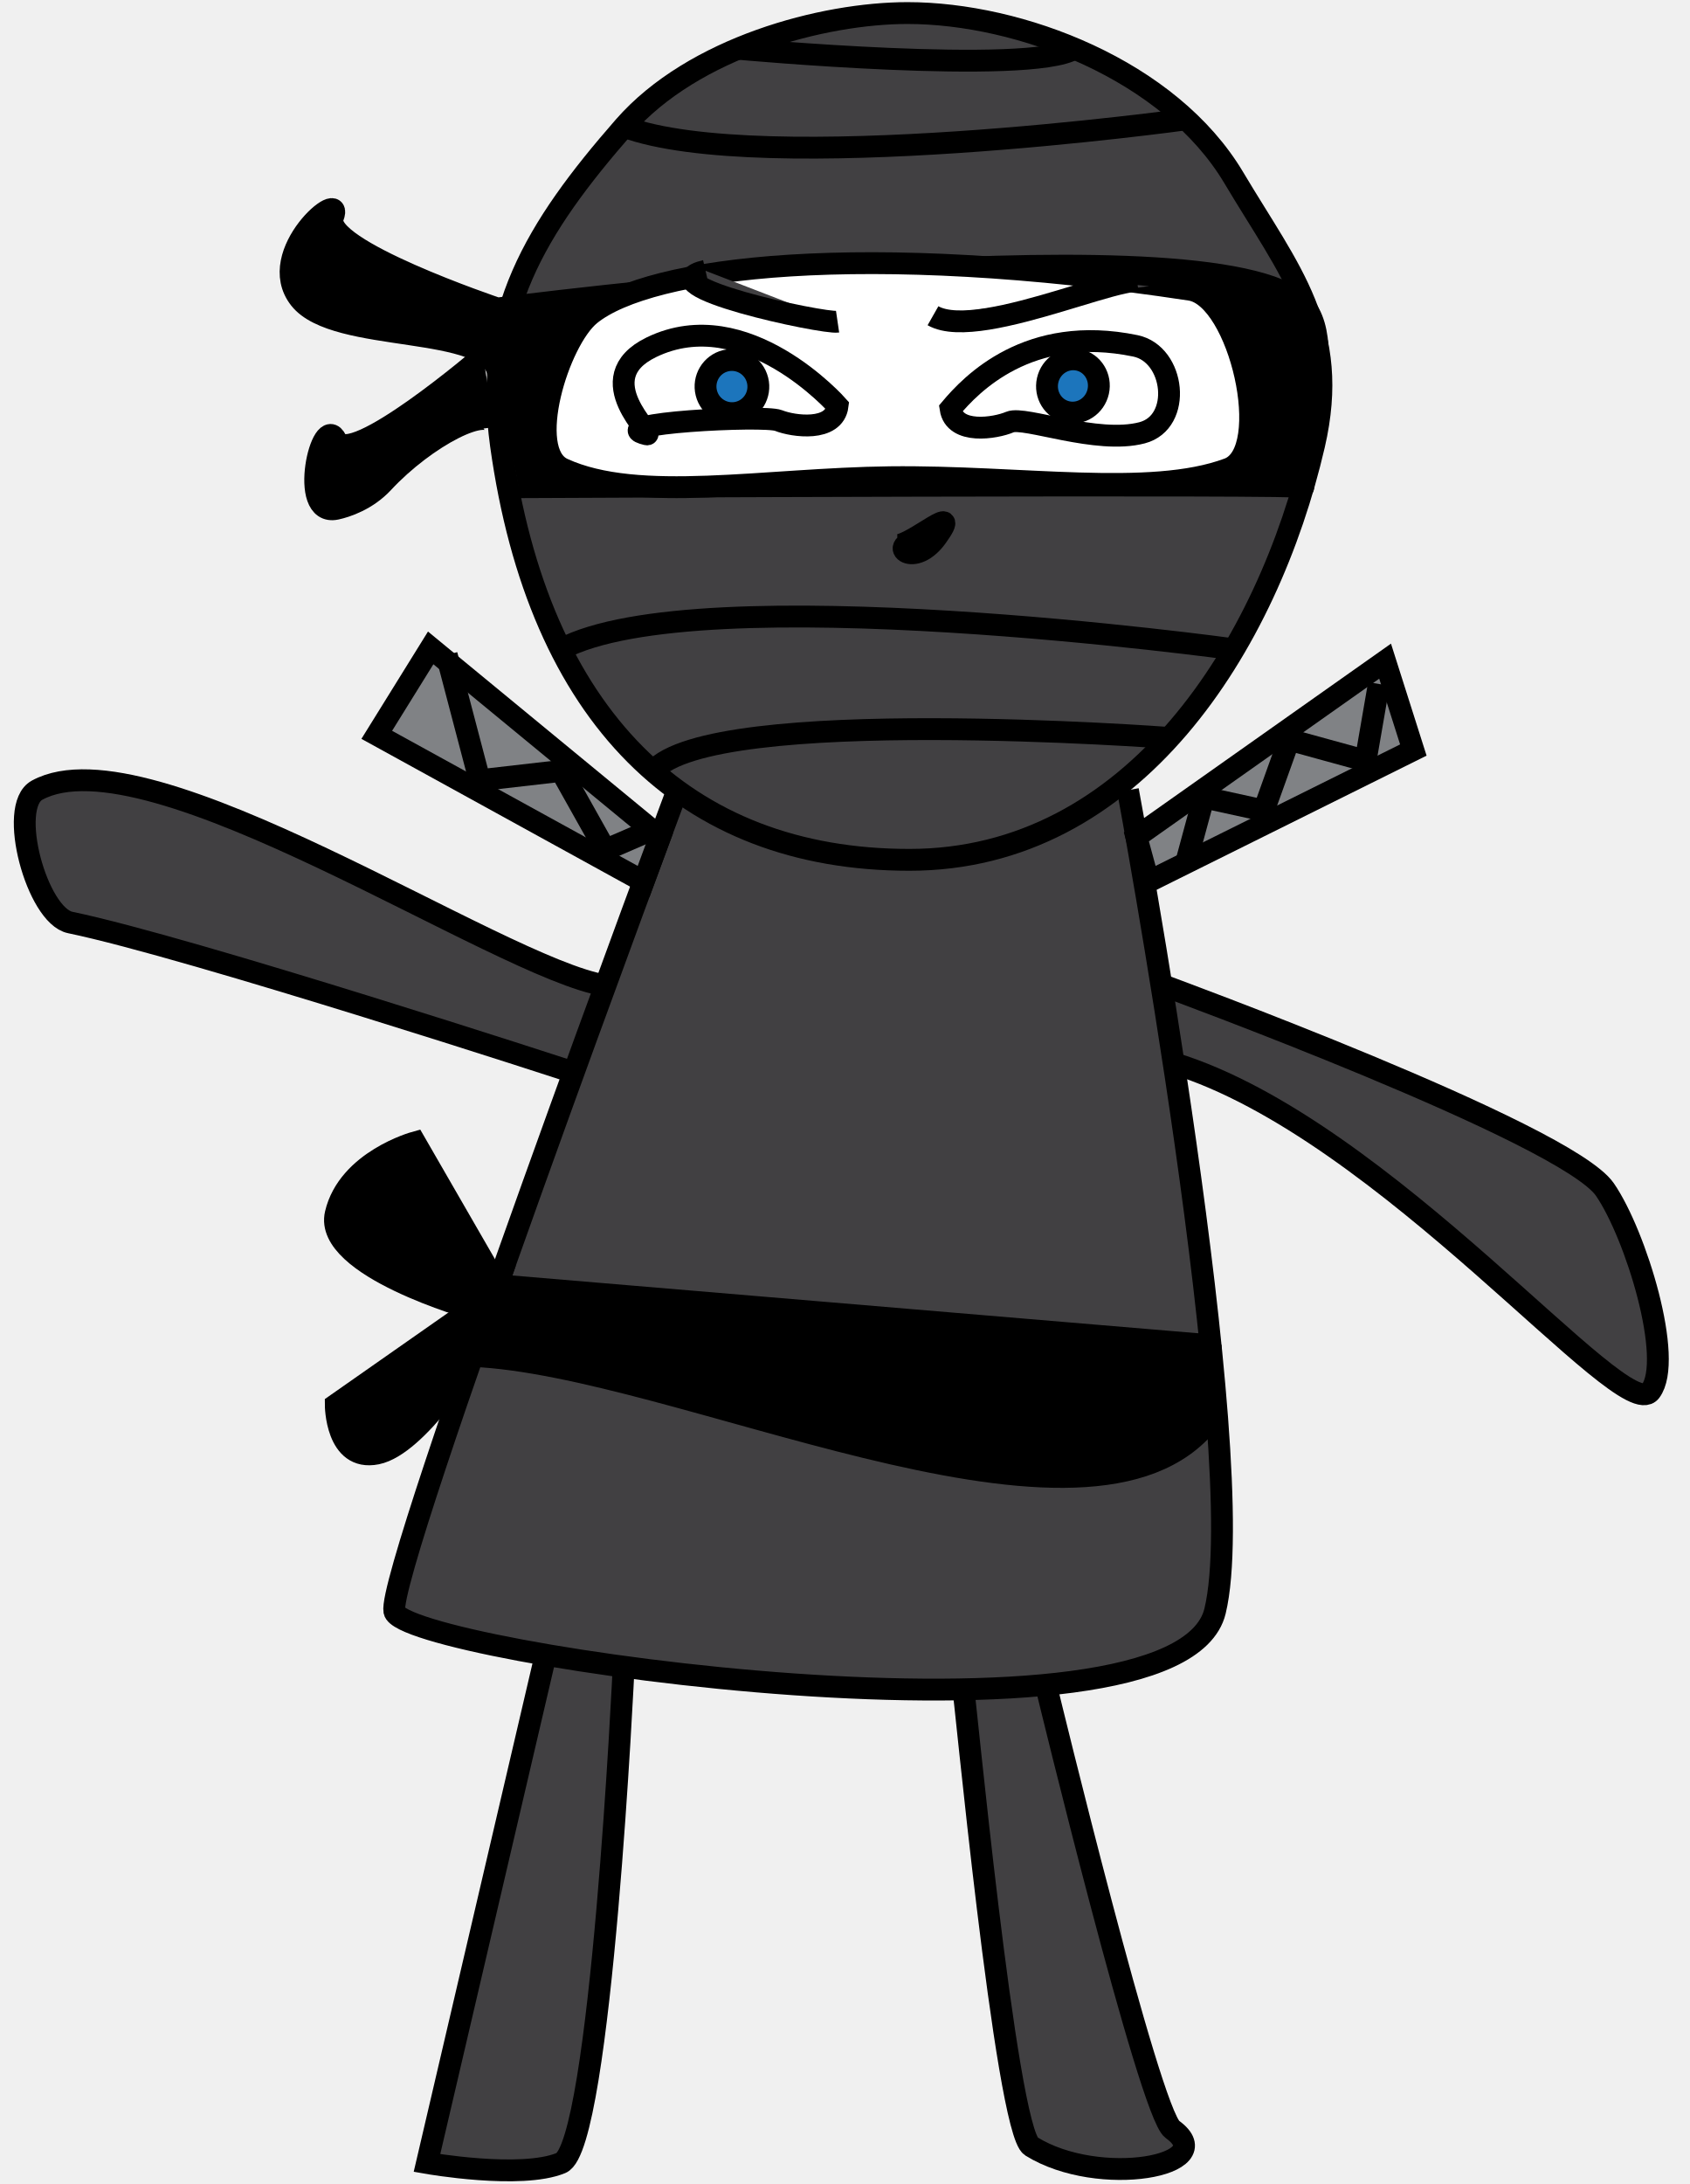
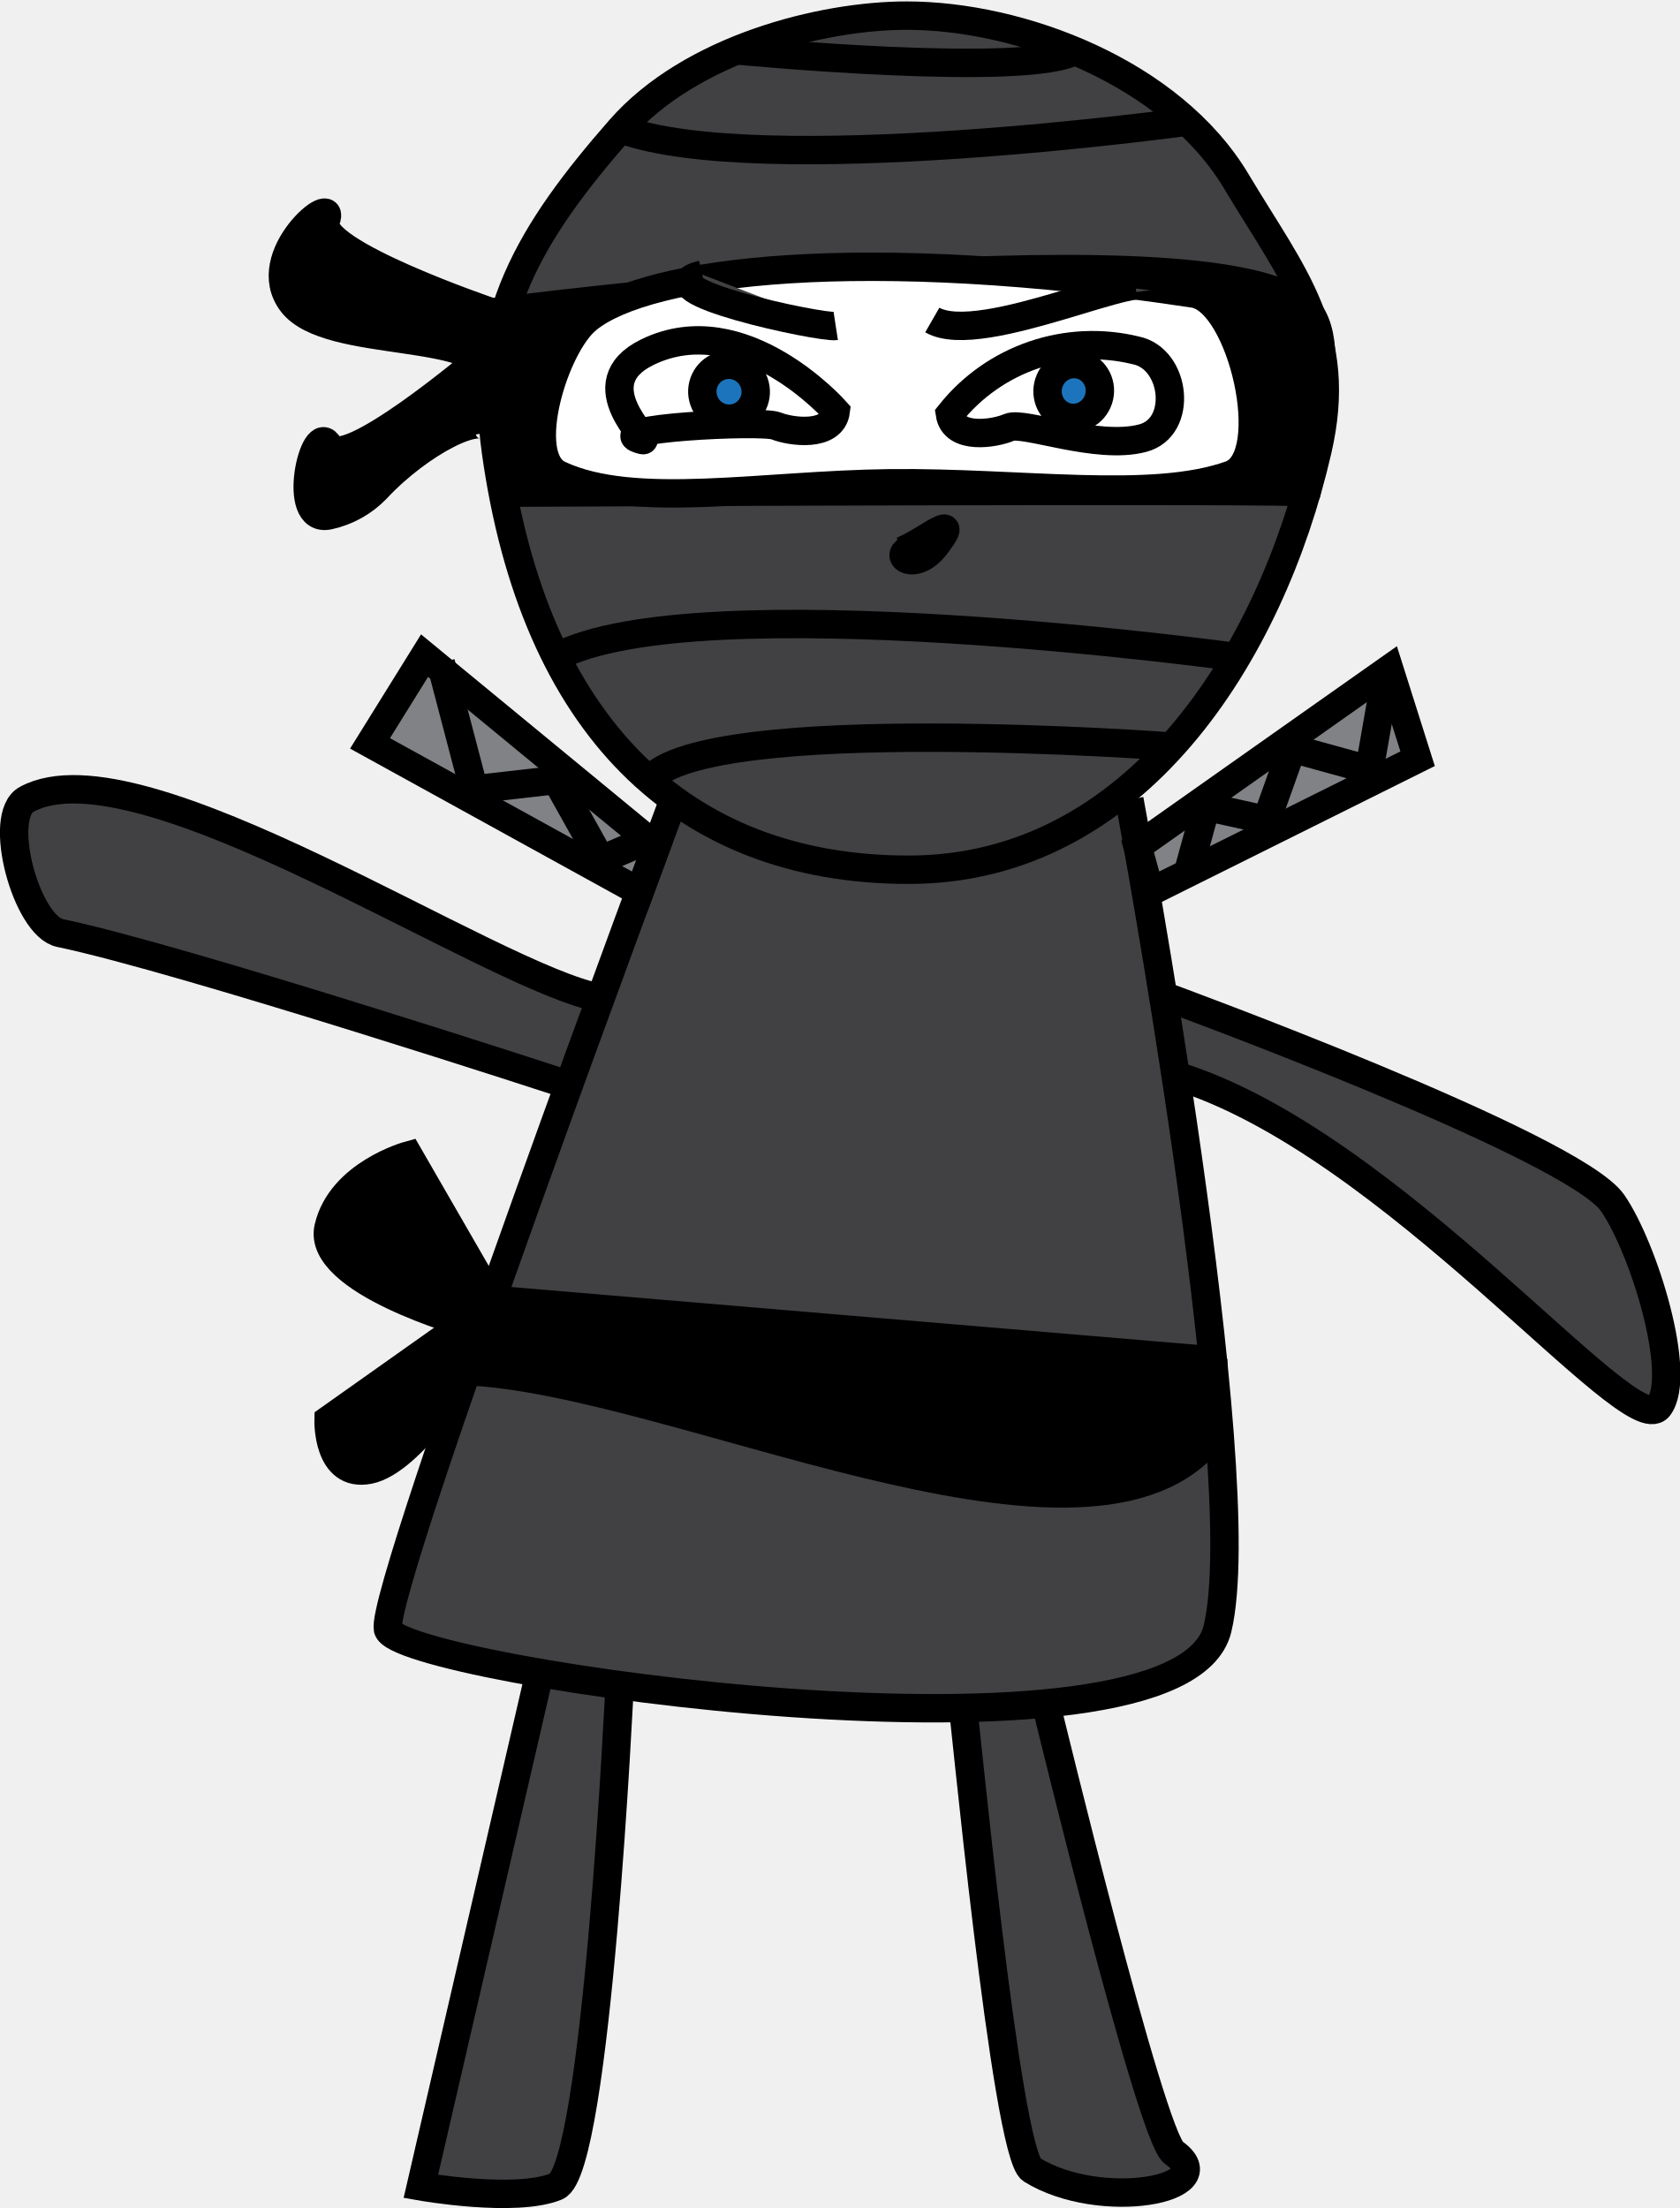
- <svg xmlns="http://www.w3.org/2000/svg" version="1.1" id="Layer_1" x="0px" y="0px" width="77.379px" height="100px" viewBox="0 0 77.379 100" style="enable-background:new 0 0 77.379 100;" xml:space="preserve">
-   <path style="fill:#414042;stroke:#000000;stroke-miterlimit:10;" d="M53.189,45.089c0,0,18.53,6.787,20.313,9.376  c1.42,2.062,3.172,7.792,2.09,9.24c-1.23,1.646-12.087-12.016-21.839-15.022" />
-   <path style="fill:#414042;stroke:#000000;stroke-miterlimit:10;" d="M26.272,49.105c0,0-17.545-5.726-23.054-6.866  c-1.528-0.316-2.89-5.311-1.52-6.058c5.129-2.797,21.114,8.147,26.025,8.943" />
-   <path style="fill:#414042;stroke:#000000;stroke-miterlimit:10;" d="M44.119,77.364c0-0.528,1.944,20.184,3.112,20.911  c3.11,1.934,8.759,0.872,6.461-0.776c-1.043-0.745-5.74-20.134-5.74-20.134" />
-   <path style="fill:#414042;stroke:#000000;stroke-miterlimit:10;" d="M24.992,75.768l-5.437,23.27c0,0,4.302,0.76,6.14,0  c1.838-0.76,2.867-22.721,2.867-22.721" />
-   <path style="fill:#414042;stroke:#000000;stroke-miterlimit:10;" d="M31.024,36.182c0,0-13.318,35.691-12.963,37.591  c0.354,1.899,35.876,7.028,37.585,0c1.71-7.028-3.988-37.591-3.988-37.591" />
-   <path style="fill:#414042;stroke:#000000;stroke-miterlimit:10;" d="M60.185,20.374c-2.117,9.154-8.25,18.996-18.535,18.996  c-10.284,0-16.979-6.554-18.707-18.996c-0.83-5.985,1.569-9.919,5.636-14.572c3.185-3.643,9.129-5.204,12.985-5.204  c5.143,0,12.007,2.603,14.946,7.546C59.055,12.422,61.413,15.071,60.185,20.374z" />
-   <path style="stroke:#000000;stroke-miterlimit:10;" d="M22.813,17.11c-0.317-2.334-7.437-1.338-9.083-3.428  c-1.646-2.09,2.09-5.192,1.52-3.735c-0.57,1.457,7.529,4.179,7.529,4.179s31.614-4.149,36.667-0.38  c2.313,1.726-0.594,8.738,0.231,8.562c0.826-0.176-35.934,0-35.934,0" />
-   <path style="fill:#FFFFFF;stroke:#000000;stroke-miterlimit:10;" d="M56.256,21.467c-3.586,1.334-9.516,0.316-15.49,0.384  c-5.764,0.067-11.524,1.204-14.985-0.384c-1.768-0.811-0.214-5.87,1.25-7.061c2.717-2.208,12.559-3.406,27.476-1.139  C56.765,13.611,58.396,20.67,56.256,21.467z" />
-   <path style="fill:none;stroke:#000000;stroke-miterlimit:10;" d="M54.319,5.464c0,0-19.396,2.68-25.74,0.338" />
-   <path style="fill:none;stroke:#000000;stroke-miterlimit:10;" d="M53.531,33.787c0,0-20.95-1.576-23.608,1.511" />
-   <path style="fill:none;stroke:#000000;stroke-miterlimit:10;" d="M56.497,29.729c0,0-24.472-3.375-30.802,0" />
-   <path style="fill:none;stroke:#000000;stroke-miterlimit:10;" d="M33.801,2.233c0,0,13.353,1.227,15.406,0" />
-   <g>
-     <path style="fill:none;stroke:#000000;stroke-miterlimit:10;" d="M38.36,18.582c0,0-4.212-4.776-8.529-2.681   c-2.957,1.435,0.244,4.095-0.216,3.986c-2.09-0.499,5.368-0.9,6.041-0.632C36.328,19.525,38.206,19.785,38.36,18.582z" />
-     <ellipse transform="matrix(0.9703 -0.2418 0.2418 0.9703 -3.2853 8.6319)" style="fill:#1C75BC;stroke:#000000;stroke-miterlimit:10;" cx="33.523" cy="17.7" rx="1.209" ry="1.218" />
-   </g>
-   <g>
-     <path style="fill:none;stroke:#000000;stroke-miterlimit:10;" d="M43.535,18.713c0.938-1.115,3.563-3.89,8.465-2.877   c1.815,0.376,2.164,3.492,0.307,3.98c-2.076,0.547-5.387-0.775-6.053-0.492C45.588,19.609,43.715,19.913,43.535,18.713z" />
-     <ellipse transform="matrix(-0.9758 -0.2188 0.2188 -0.9758 93.2227 45.669)" style="fill:#1C75BC;stroke:#000000;stroke-miterlimit:10;" cx="49.14" cy="17.673" rx="1.186" ry="1.222" />
-   </g>
-   <path style="stroke:#000000;stroke-miterlimit:10;" d="M22.125,16.303c0,0-6.083,5.208-6.729,3.85c-0.647-1.358-1.791,3.525,0,3.145  c0.46-0.098,1.41-0.41,2.147-1.203c1.949-2.1,4.962-3.665,5.099-2.535" />
-   <path style="fill:none;stroke:#000000;stroke-miterlimit:10;" d="M21.645,28.979" />
-   <path style="fill:none;stroke:#000000;stroke-miterlimit:10;" d="M29.842,39.37" />
-   <path style="fill:none;stroke:#000000;stroke-miterlimit:10;" d="M28.579,41.29" />
-   <path style="fill:none;stroke:#000000;stroke-miterlimit:10;" d="M52.044,38.317" />
-   <path style="fill:none;stroke:#000000;stroke-miterlimit:10;" d="M52.602,40.963" />
-   <polygon style="fill:#808285;stroke:#000000;stroke-miterlimit:10;" points="30.231,38.317 19.725,29.666 17.255,33.646   29.474,40.366 " />
-   <polygon style="fill:#808285;stroke:#000000;stroke-miterlimit:10;" points="52.044,38.317 60.521,32.331 63.436,30.273   64.729,34.342 52.602,40.366 " />
-   <polyline style="fill:none;stroke:#000000;stroke-miterlimit:10;" points="20.458,29.987 21.966,35.726 25.695,35.298   27.724,38.916 29.842,38 " />
-   <polyline style="fill:none;stroke:#000000;stroke-miterlimit:10;" points="54.319,39.513 55.132,36.511 57.879,37.111   59.041,33.871 62.542,34.833 63.15,31.317 " />
-   <path style="stroke:#000000;stroke-miterlimit:10;" d="M55.444,61.597l-32.665-2.752c0,0-1.991,3.203-1.135,3.24  c9.308,0.397,27.609,9.665,33.437,3.336C55.607,64.85,55.444,61.597,55.444,61.597" />
-   <path style="stroke:#000000;stroke-miterlimit:10;" d="M21.645,62.085c0,0-2.509,4.09-4.389,4.47  c-1.879,0.379-1.879-2.235-1.879-2.235l7.267-5.087L21.645,62.085z" />
-   <path style="stroke:#000000;stroke-miterlimit:10;" d="M22.779,58.845l-3.771-6.538c0,0-3.062,0.838-3.633,3.269  c-0.57,2.43,6.269,4.355,6.269,4.355" />
-   <path style="fill:#414042;stroke:#000000;stroke-miterlimit:10;" d="M38.36,14.73c-0.663,0.097-8.93-1.662-6.047-2.331" />
-   <path style="fill:#414042;stroke:#000000;stroke-miterlimit:10;" d="M42.73,14.457c2.236,1.271,10.014-2.637,9.872-1.353" />
-   <path style="fill:#434345;stroke:#000000;stroke-miterlimit:10;" d="M42.904,24.771c-2.46-0.231-1.455,1.218-0.333,0.19  c0.111-0.102,0.223-0.227,0.333-0.38c1.223-1.709-1.102,0.374-1.808,0.376" />
+ <svg xmlns="http://www.w3.org/2000/svg" id="Layer_1" data-name="Layer 1" width="59.13" height="77.76" viewBox="0 0 59.13 77.76">
+   <defs>
+     <style>.cls-1{fill:#414042;}.cls-1,.cls-2,.cls-3,.cls-4,.cls-5,.cls-6,.cls-7{stroke:#000;stroke-miterlimit:10;}.cls-3{fill:#fff;}.cls-4{fill:none;}.cls-5{fill:#1c75bc;}.cls-6{fill:#808285;}.cls-7{fill:#434345;}</style>
+   </defs>
+   <path class="cls-1" d="M41,35.08s14.4,5.27,15.79,7.29c1.1,1.6,2.47,6.06,1.62,7.18-1,1.28-9.39-9.34-17-11.67" />
+   <path class="cls-1" d="M20,38.2S6.4,33.75,2.12,32.86C0.93,32.62-.13,28.73.94,28.15c4-2.17,16.41,6.33,20.23,7" />
+   <path class="cls-1" d="M33.91,60.16c0-.41,1.51,15.69,2.42,16.25,2.42,1.5,6.81.68,5-.6-0.81-.58-4.46-15.65-4.46-15.65" />
+   <path class="cls-1" d="M19,58.92L14.82,77s3.34,0.59,4.77,0,2.23-17.66,2.23-17.66" />
+   <path class="cls-1" d="M23.73,28.15S13.38,55.89,13.66,57.37s27.88,5.46,29.21,0-3.1-29.21-3.1-29.21" />
+   <path class="cls-1" d="M46.39,15.87C44.75,23,40,30.63,32,30.63s-13.2-5.09-14.54-14.76c-0.65-4.65,1.22-7.71,4.38-11.32,2.48-2.83,7.09-4,10.09-4,4,0,9.33,2,11.62,5.86C45.51,9.69,47.35,11.75,46.39,15.87Z" />
+   <path class="cls-2" d="M17.35,13.33c-0.25-1.81-5.78-1-7.06-2.66s1.62-4,1.18-2.9S17.32,11,17.32,11s24.57-3.22,28.5-.3c1.8,1.34-.46,6.79.18,6.65s-27.93,0-27.93,0" />
+   <path class="cls-3" d="M43.34,16.72c-2.79,1-7.4.25-12,.3-4.48.05-9,.94-11.65-0.3-1.37-.63-0.17-4.56,1-5.49,2.11-1.72,9.76-2.65,21.35-.89C43.73,10.61,45,16.1,43.34,16.72Z" />
+   <path class="cls-4" d="M41.83,4.28s-15.07,2.08-20,.26" />
+   <path class="cls-4" d="M41.22,26.29s-16.28-1.22-18.35,1.17" />
+   <path class="cls-4" d="M43.53,23.14s-19-2.62-23.94,0" />
+   <path class="cls-4" d="M25.89,1.77s10.38,1,12,0" />
+   <path class="cls-4" d="M29.43,14.48s-3.27-3.71-6.63-2.08c-2.3,1.12.19,3.18-.17,3.1C21,15.1,26.81,14.79,27.33,15S29.31,15.41,29.43,14.48Z" />
+   <ellipse class="cls-5" cx="25.67" cy="13.79" rx="0.94" ry="0.95" transform="translate(-2.57 6.62) rotate(-13.99)" />
+   <path class="cls-4" d="M33.45,14.58A6.42,6.42,0,0,1,40,12.34c1.41,0.29,1.68,2.71.24,3.09-1.61.43-4.19-.6-4.7-0.38S33.59,15.51,33.45,14.58Z" />
+   <ellipse class="cls-5" cx="37.81" cy="13.77" rx="0.95" ry="0.92" transform="translate(16.1 47.65) rotate(-77.36)" />
+   <path class="cls-2" d="M16.81,12.71s-4.73,4-5.23,3-1.39,2.74,0,2.44a3.3,3.3,0,0,0,1.67-.93c1.51-1.63,3.86-2.85,4-2" />
+   <polygon class="cls-6" points="23.11 29.81 14.95 23.09 13.03 26.18 22.52 31.41 23.11 29.81" />
+   <polygon class="cls-6" points="40.06 29.81 46.65 25.16 48.92 23.56 49.92 26.72 40.5 31.41 40.06 29.81" />
+   <polyline class="cls-4" points="15.52 23.34 16.69 27.8 19.59 27.47 21.16 30.28 22.81 29.57" />
+   <polyline class="cls-4" points="41.83 30.74 42.47 28.41 44.6 28.88 45.5 26.36 48.22 27.11 48.7 24.37" />
+   <path class="cls-2" d="M42.71,47.91L17.32,45.77s-1.55,2.49-.88,2.52c7.23,0.31,21.46,7.51,26,2.59,0.41-.44.28-3,0.28-3" />
+   <path class="cls-2" d="M16.44,48.28S14.49,51.46,13,51.76,11.57,50,11.57,50l5.65-4Z" />
+   <path class="cls-2" d="M17.32,45.77l-2.93-5.08s-2.38.65-2.82,2.54,4.87,3.38,4.87,3.38" />
+   <path class="cls-1" d="M29.43,11.48c-0.52.08-6.94-1.29-4.7-1.81" />
+   <path class="cls-1" d="M32.83,11.27c1.74,1,7.78-2,7.67-1.05" />
+   <path class="cls-7" d="M33,19.29c-1.91-.18-1.13.95-0.26,0.15a1.92,1.92,0,0,0,.26-0.3c1-1.33-.86.29-1.41,0.29" />
</svg>
